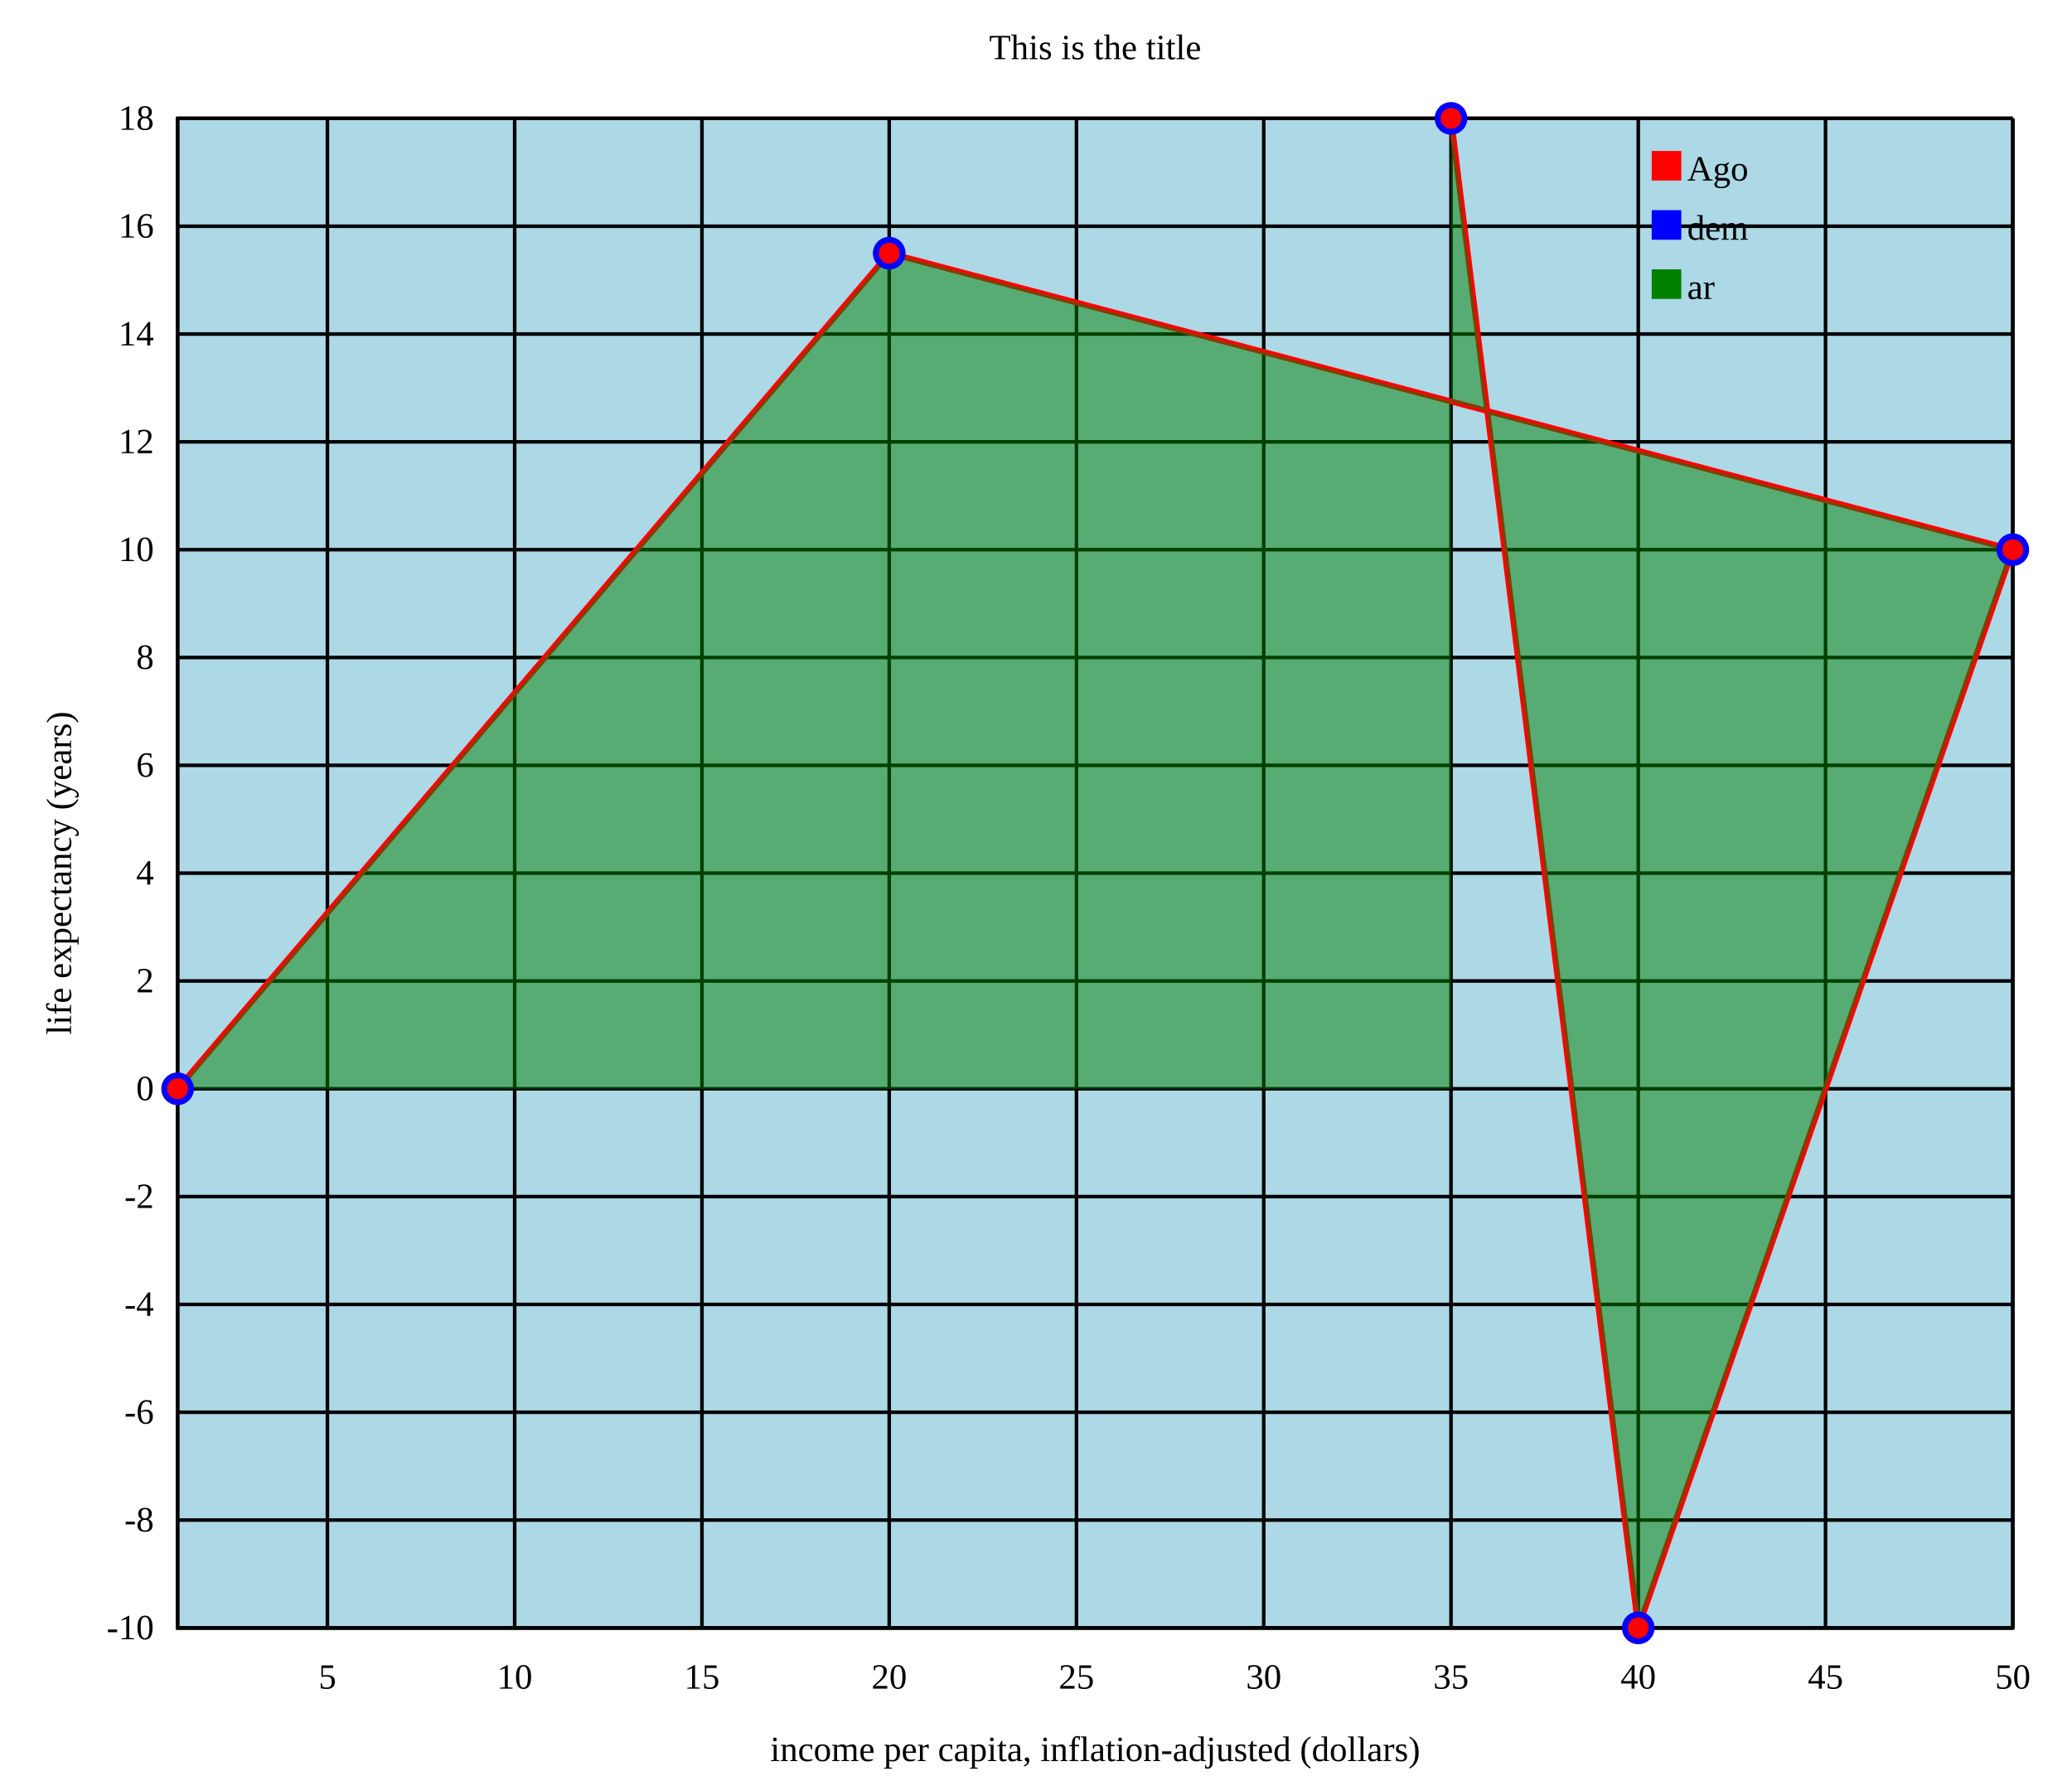
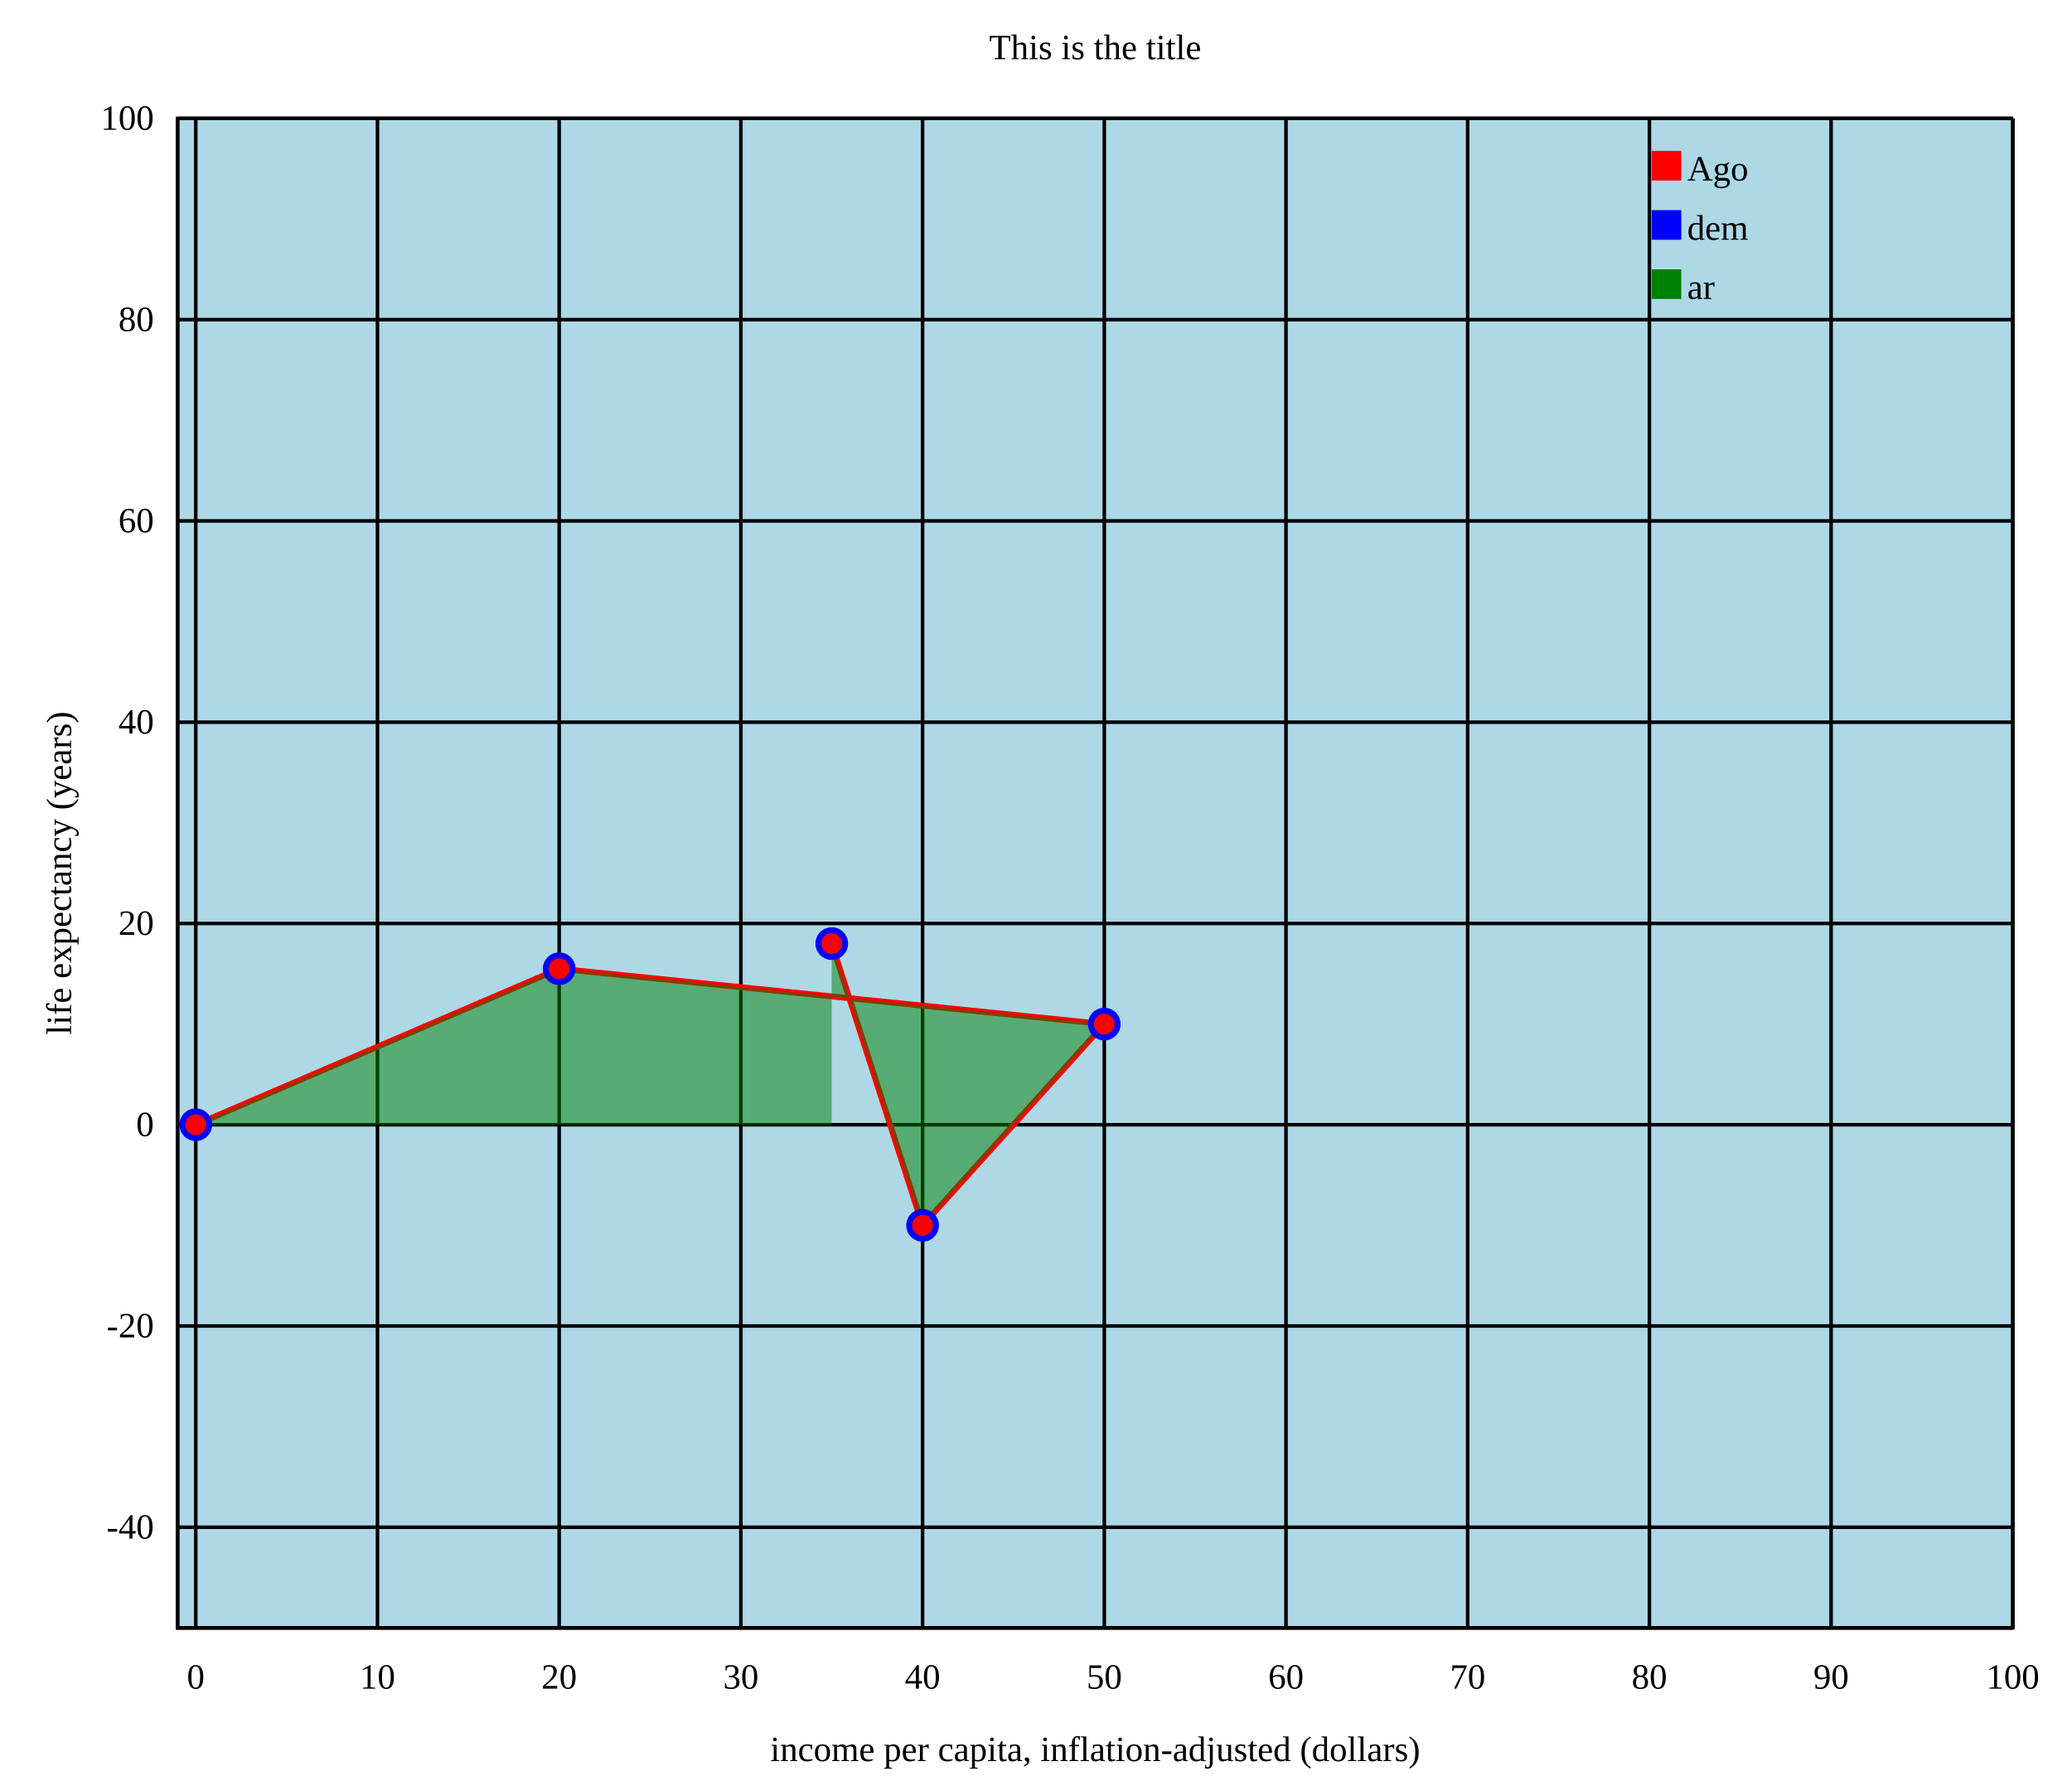
<svg xmlns="http://www.w3.org/2000/svg" id="svg" class="svg" width="700" height="600">
-   <g id="page" width="700" height="700">
+   <g id="page" width="700" height="600">
    <g id="graph" transform="translate(60,40)">
      <rect width="620" height="510" fill="lightblue" />
      <g id="xAxis" class="axis" transform="translate(0,510)">
-         <g class="tick" transform="translate(50.61224,0)" style="opacity: 1;">
+         <g class="tick" transform="translate(6.138614,0)" style="opacity: 1;">
          <line y2="-510" x2="0" style="fill: none; stroke: #000000; stroke-width: 1.2px; font-style: normal; font-variant: normal; font-weight: normal; font-size: 10px; line-height: normal; font-family: sans-serif; shape-rendering: geometricprecision;" />
-           <text dy=".71em" y="12" x="0" style="text-anchor: middle;">5</text>
+           <text dy=".71em" y="12" x="0" style="text-anchor: middle;">0</text>
        </g>
-         <g class="tick" transform="translate(113.8776,0)" style="opacity: 1;">
+         <g class="tick" transform="translate(67.52475,0)" style="opacity: 1;">
          <line y2="-510" x2="0" style="fill: none; stroke: #000000; stroke-width: 1.2px; font-style: normal; font-variant: normal; font-weight: normal; font-size: 10px; line-height: normal; font-family: sans-serif; shape-rendering: geometricprecision;" />
          <text dy=".71em" y="12" x="0" style="text-anchor: middle;">10</text>
        </g>
-         <g class="tick" transform="translate(177.1429,0)" style="opacity: 1;">
-           <line y2="-510" x2="0" style="fill: none; stroke: #000000; stroke-width: 1.2px; font-style: normal; font-variant: normal; font-weight: normal; font-size: 10px; line-height: normal; font-family: sans-serif; shape-rendering: geometricprecision;" />
-           <text dy=".71em" y="12" x="0" style="text-anchor: middle;">15</text>
-         </g>
-         <g class="tick" transform="translate(240.4082,0)" style="opacity: 1;">
+         <g class="tick" transform="translate(128.9109,0)" style="opacity: 1;">
          <line y2="-510" x2="0" style="fill: none; stroke: #000000; stroke-width: 1.2px; font-style: normal; font-variant: normal; font-weight: normal; font-size: 10px; line-height: normal; font-family: sans-serif; shape-rendering: geometricprecision;" />
          <text dy=".71em" y="12" x="0" style="text-anchor: middle;">20</text>
        </g>
-         <g class="tick" transform="translate(303.6735,0)" style="opacity: 1;">
-           <line y2="-510" x2="0" style="fill: none; stroke: #000000; stroke-width: 1.2px; font-style: normal; font-variant: normal; font-weight: normal; font-size: 10px; line-height: normal; font-family: sans-serif; shape-rendering: geometricprecision;" />
-           <text dy=".71em" y="12" x="0" style="text-anchor: middle;">25</text>
-         </g>
-         <g class="tick" transform="translate(366.9388,0)" style="opacity: 1;">
+         <g class="tick" transform="translate(190.297,0)" style="opacity: 1;">
          <line y2="-510" x2="0" style="fill: none; stroke: #000000; stroke-width: 1.2px; font-style: normal; font-variant: normal; font-weight: normal; font-size: 10px; line-height: normal; font-family: sans-serif; shape-rendering: geometricprecision;" />
          <text dy=".71em" y="12" x="0" style="text-anchor: middle;">30</text>
        </g>
-         <g class="tick" transform="translate(430.2041,0)" style="opacity: 1;">
-           <line y2="-510" x2="0" style="fill: none; stroke: #000000; stroke-width: 1.2px; font-style: normal; font-variant: normal; font-weight: normal; font-size: 10px; line-height: normal; font-family: sans-serif; shape-rendering: geometricprecision;" />
-           <text dy=".71em" y="12" x="0" style="text-anchor: middle;">35</text>
-         </g>
-         <g class="tick" transform="translate(493.4694,0)" style="opacity: 1;">
+         <g class="tick" transform="translate(251.6832,0)" style="opacity: 1;">
          <line y2="-510" x2="0" style="fill: none; stroke: #000000; stroke-width: 1.2px; font-style: normal; font-variant: normal; font-weight: normal; font-size: 10px; line-height: normal; font-family: sans-serif; shape-rendering: geometricprecision;" />
          <text dy=".71em" y="12" x="0" style="text-anchor: middle;">40</text>
        </g>
-         <g class="tick" transform="translate(556.7347,0)" style="opacity: 1;">
+         <g class="tick" transform="translate(313.0693,0)" style="opacity: 1;">
          <line y2="-510" x2="0" style="fill: none; stroke: #000000; stroke-width: 1.2px; font-style: normal; font-variant: normal; font-weight: normal; font-size: 10px; line-height: normal; font-family: sans-serif; shape-rendering: geometricprecision;" />
-           <text dy=".71em" y="12" x="0" style="text-anchor: middle;">45</text>
+           <text dy=".71em" y="12" x="0" style="text-anchor: middle;">50</text>
+         </g>
+         <g class="tick" transform="translate(374.4554,0)" style="opacity: 1;">
+           <line y2="-510" x2="0" style="fill: none; stroke: #000000; stroke-width: 1.2px; font-style: normal; font-variant: normal; font-weight: normal; font-size: 10px; line-height: normal; font-family: sans-serif; shape-rendering: geometricprecision;" />
+           <text dy=".71em" y="12" x="0" style="text-anchor: middle;">60</text>
+         </g>
+         <g class="tick" transform="translate(435.8416,0)" style="opacity: 1;">
+           <line y2="-510" x2="0" style="fill: none; stroke: #000000; stroke-width: 1.2px; font-style: normal; font-variant: normal; font-weight: normal; font-size: 10px; line-height: normal; font-family: sans-serif; shape-rendering: geometricprecision;" />
+           <text dy=".71em" y="12" x="0" style="text-anchor: middle;">70</text>
+         </g>
+         <g class="tick" transform="translate(497.2277,0)" style="opacity: 1;">
+           <line y2="-510" x2="0" style="fill: none; stroke: #000000; stroke-width: 1.2px; font-style: normal; font-variant: normal; font-weight: normal; font-size: 10px; line-height: normal; font-family: sans-serif; shape-rendering: geometricprecision;" />
+           <text dy=".71em" y="12" x="0" style="text-anchor: middle;">80</text>
+         </g>
+         <g class="tick" transform="translate(558.6139,0)" style="opacity: 1;">
+           <line y2="-510" x2="0" style="fill: none; stroke: #000000; stroke-width: 1.2px; font-style: normal; font-variant: normal; font-weight: normal; font-size: 10px; line-height: normal; font-family: sans-serif; shape-rendering: geometricprecision;" />
+           <text dy=".71em" y="12" x="0" style="text-anchor: middle;">90</text>
        </g>
        <g class="tick" transform="translate(620,0)" style="opacity: 1;">
          <line y2="-510" x2="0" style="fill: none; stroke: #000000; stroke-width: 1.2px; font-style: normal; font-variant: normal; font-weight: normal; font-size: 10px; line-height: normal; font-family: sans-serif; shape-rendering: geometricprecision;" />
-           <text dy=".71em" y="12" x="0" style="text-anchor: middle;">50</text>
+           <text dy=".71em" y="12" x="0" style="text-anchor: middle;">100</text>
        </g>
        <path class="domain" d="M0,-510V0H620V-510" style="fill: none; stroke: #000000; stroke-width: 1.2px; font-style: normal; font-variant: normal; font-weight: normal; font-size: 10px; line-height: normal; font-family: sans-serif; shape-rendering: geometricprecision;" />
      </g>
      <g id="yAxis" class="axis">
-         <g class="tick" transform="translate(0,510)" style="opacity: 1;">
+         <g class="tick" transform="translate(0,476)" style="opacity: 1;">
          <line x2="620" y2="0" style="fill: none; stroke: #000000; stroke-width: 1.2px; shape-rendering: geometricprecision;" />
-           <text dy=".32em" x="-8" y="0" style="text-anchor: end;">-10</text>
+           <text dy=".32em" x="-8" y="0" style="text-anchor: end;">-40</text>
        </g>
-         <g class="tick" transform="translate(0,473.5714)" style="opacity: 1;">
+         <g class="tick" transform="translate(0,408)" style="opacity: 1;">
          <line x2="620" y2="0" style="fill: none; stroke: #000000; stroke-width: 1.2px; shape-rendering: geometricprecision;" />
-           <text dy=".32em" x="-8" y="0" style="text-anchor: end;">-8</text>
+           <text dy=".32em" x="-8" y="0" style="text-anchor: end;">-20</text>
        </g>
-         <g class="tick" transform="translate(0,437.1429)" style="opacity: 1;">
-           <line x2="620" y2="0" style="fill: none; stroke: #000000; stroke-width: 1.2px; shape-rendering: geometricprecision;" />
-           <text dy=".32em" x="-8" y="0" style="text-anchor: end;">-6</text>
-         </g>
-         <g class="tick" transform="translate(0,400.7143)" style="opacity: 1;">
-           <line x2="620" y2="0" style="fill: none; stroke: #000000; stroke-width: 1.2px; shape-rendering: geometricprecision;" />
-           <text dy=".32em" x="-8" y="0" style="text-anchor: end;">-4</text>
-         </g>
-         <g class="tick" transform="translate(0,364.2857)" style="opacity: 1;">
-           <line x2="620" y2="0" style="fill: none; stroke: #000000; stroke-width: 1.2px; shape-rendering: geometricprecision;" />
-           <text dy=".32em" x="-8" y="0" style="text-anchor: end;">-2</text>
-         </g>
-         <g class="tick" transform="translate(0,327.8571)" style="opacity: 1;">
+         <g class="tick" transform="translate(0,340)" style="opacity: 1;">
          <line x2="620" y2="0" style="fill: none; stroke: #000000; stroke-width: 1.2px; shape-rendering: geometricprecision;" />
          <text dy=".32em" x="-8" y="0" style="text-anchor: end;">0</text>
        </g>
-         <g class="tick" transform="translate(0,291.4286)" style="opacity: 1;">
+         <g class="tick" transform="translate(0,272)" style="opacity: 1;">
          <line x2="620" y2="0" style="fill: none; stroke: #000000; stroke-width: 1.2px; shape-rendering: geometricprecision;" />
-           <text dy=".32em" x="-8" y="0" style="text-anchor: end;">2</text>
+           <text dy=".32em" x="-8" y="0" style="text-anchor: end;">20</text>
        </g>
-         <g class="tick" transform="translate(0,255)" style="opacity: 1;">
+         <g class="tick" transform="translate(0,204)" style="opacity: 1;">
          <line x2="620" y2="0" style="fill: none; stroke: #000000; stroke-width: 1.2px; shape-rendering: geometricprecision;" />
-           <text dy=".32em" x="-8" y="0" style="text-anchor: end;">4</text>
+           <text dy=".32em" x="-8" y="0" style="text-anchor: end;">40</text>
        </g>
-         <g class="tick" transform="translate(0,218.5714)" style="opacity: 1;">
+         <g class="tick" transform="translate(0,136)" style="opacity: 1;">
          <line x2="620" y2="0" style="fill: none; stroke: #000000; stroke-width: 1.2px; shape-rendering: geometricprecision;" />
-           <text dy=".32em" x="-8" y="0" style="text-anchor: end;">6</text>
+           <text dy=".32em" x="-8" y="0" style="text-anchor: end;">60</text>
        </g>
-         <g class="tick" transform="translate(0,182.1429)" style="opacity: 1;">
+         <g class="tick" transform="translate(0,68)" style="opacity: 1;">
          <line x2="620" y2="0" style="fill: none; stroke: #000000; stroke-width: 1.2px; shape-rendering: geometricprecision;" />
-           <text dy=".32em" x="-8" y="0" style="text-anchor: end;">8</text>
-         </g>
-         <g class="tick" transform="translate(0,145.7143)" style="opacity: 1;">
-           <line x2="620" y2="0" style="fill: none; stroke: #000000; stroke-width: 1.2px; shape-rendering: geometricprecision;" />
-           <text dy=".32em" x="-8" y="0" style="text-anchor: end;">10</text>
-         </g>
-         <g class="tick" transform="translate(0,109.2857)" style="opacity: 1;">
-           <line x2="620" y2="0" style="fill: none; stroke: #000000; stroke-width: 1.2px; shape-rendering: geometricprecision;" />
-           <text dy=".32em" x="-8" y="0" style="text-anchor: end;">12</text>
-         </g>
-         <g class="tick" transform="translate(0,72.85714)" style="opacity: 1;">
-           <line x2="620" y2="0" style="fill: none; stroke: #000000; stroke-width: 1.2px; shape-rendering: geometricprecision;" />
-           <text dy=".32em" x="-8" y="0" style="text-anchor: end;">14</text>
-         </g>
-         <g class="tick" transform="translate(0,36.42857)" style="opacity: 1;">
-           <line x2="620" y2="0" style="fill: none; stroke: #000000; stroke-width: 1.2px; shape-rendering: geometricprecision;" />
-           <text dy=".32em" x="-8" y="0" style="text-anchor: end;">16</text>
+           <text dy=".32em" x="-8" y="0" style="text-anchor: end;">80</text>
        </g>
        <g class="tick" transform="translate(0,0)" style="opacity: 1;">
          <line x2="620" y2="0" style="fill: none; stroke: #000000; stroke-width: 1.2px; shape-rendering: geometricprecision;" />
-           <text dy=".32em" x="-8" y="0" style="text-anchor: end;">18</text>
+           <text dy=".32em" x="-8" y="0" style="text-anchor: end;">100</text>
        </g>
        <path class="domain" d="M620,0H0V510H620" style="fill: none; stroke: #000000; stroke-width: 1.2px; shape-rendering: geometricprecision;" />
      </g>
      <g id="xy" class="xy">
-         <path id="line" d="M0,327.857L240.408,45.536L620,145.714L493.469,510L430.204,0" class="line" style="fill:none; stroke:red; stroke-width:2" />
-         <path id="area" d="M0,327.857L240.408,45.536L620,145.714L493.469,510L430.204,0L430.204,327.857L493.469,327.857L620,327.857L240.408,327.857L0,327.857Z" class="area" style="fill:green;" opacity="0.5" />
+         <path id="line" d="M6.139,340L128.911,287.3L313.069,306L251.683,374L220.99,278.8" class="line" style="fill:none; stroke:red; stroke-width:2" />
+         <path id="area" d="M6.139,340L128.911,287.3L313.069,306L251.683,374L220.99,278.8L220.99,340L251.683,340L313.069,340L128.911,340L6.139,340Z" class="area" style="fill:green;" opacity="0.5" />
        <g id="symbols" class="symbols">
-           <path transform="translate(0.0,327.8571)" d="M0,4.514A4.514,4.514 0 1,1 0,-4.514A4.514,4.514 0 1,1 0,4.514Z" style="fill:red; stroke:blue; stroke-width:2" />
-           <path transform="translate(240.4082,45.53571)" d="M0,4.514A4.514,4.514 0 1,1 0,-4.514A4.514,4.514 0 1,1 0,4.514Z" style="fill:red; stroke:blue; stroke-width:2" />
-           <path transform="translate(620.0,145.7143)" d="M0,4.514A4.514,4.514 0 1,1 0,-4.514A4.514,4.514 0 1,1 0,4.514Z" style="fill:red; stroke:blue; stroke-width:2" />
-           <path transform="translate(493.4694,510.0)" d="M0,4.514A4.514,4.514 0 1,1 0,-4.514A4.514,4.514 0 1,1 0,4.514Z" style="fill:red; stroke:blue; stroke-width:2" />
-           <path transform="translate(430.2041,0.0)" d="M0,4.514A4.514,4.514 0 1,1 0,-4.514A4.514,4.514 0 1,1 0,4.514Z" style="fill:red; stroke:blue; stroke-width:2" />
+           <path transform="translate(6.138614,340)" d="M0,4.514A4.514,4.514 0 1,1 0,-4.514A4.514,4.514 0 1,1 0,4.514Z" style="fill:red; stroke:blue; stroke-width:2" />
+           <path transform="translate(128.9109,287.3)" d="M0,4.514A4.514,4.514 0 1,1 0,-4.514A4.514,4.514 0 1,1 0,4.514Z" style="fill:red; stroke:blue; stroke-width:2" />
+           <path transform="translate(313.0693,306.0)" d="M0,4.514A4.514,4.514 0 1,1 0,-4.514A4.514,4.514 0 1,1 0,4.514Z" style="fill:red; stroke:blue; stroke-width:2" />
+           <path transform="translate(251.6832,374)" d="M0,4.514A4.514,4.514 0 1,1 0,-4.514A4.514,4.514 0 1,1 0,4.514Z" style="fill:red; stroke:blue; stroke-width:2" />
+           <path transform="translate(220.9901,278.8)" d="M0,4.514A4.514,4.514 0 1,1 0,-4.514A4.514,4.514 0 1,1 0,4.514Z" style="fill:red; stroke:blue; stroke-width:2" />
        </g>
      </g>
    </g>
  </g>
  <text class="x label" text-anchor="middle" x="370" y="595">income per capita, inflation-adjusted (dollars)</text>
  <text class="y label" text-anchor="middle" x="-295" y="15" dy=".75em" transform="rotate(-90)">life expectancy (years)</text>
  <text class="title" text-anchor="middle" x="370" y="20">This is the title</text>
  <g class="legend" transform="translate(558.0,51.0)">
    <rect y="0" width="10" height="10" style="fill: #ff0000;" />
    <rect y="20" width="10" height="10" style="fill: #0000ff;" />
    <rect y="40" width="10" height="10" style="fill: #008000;" />
    <text text-anchor="start" x="12" y="10">Ago</text>
    <text text-anchor="start" x="12" y="30">dem</text>
    <text text-anchor="start" x="12" y="50">ar</text>
  </g>
</svg>
